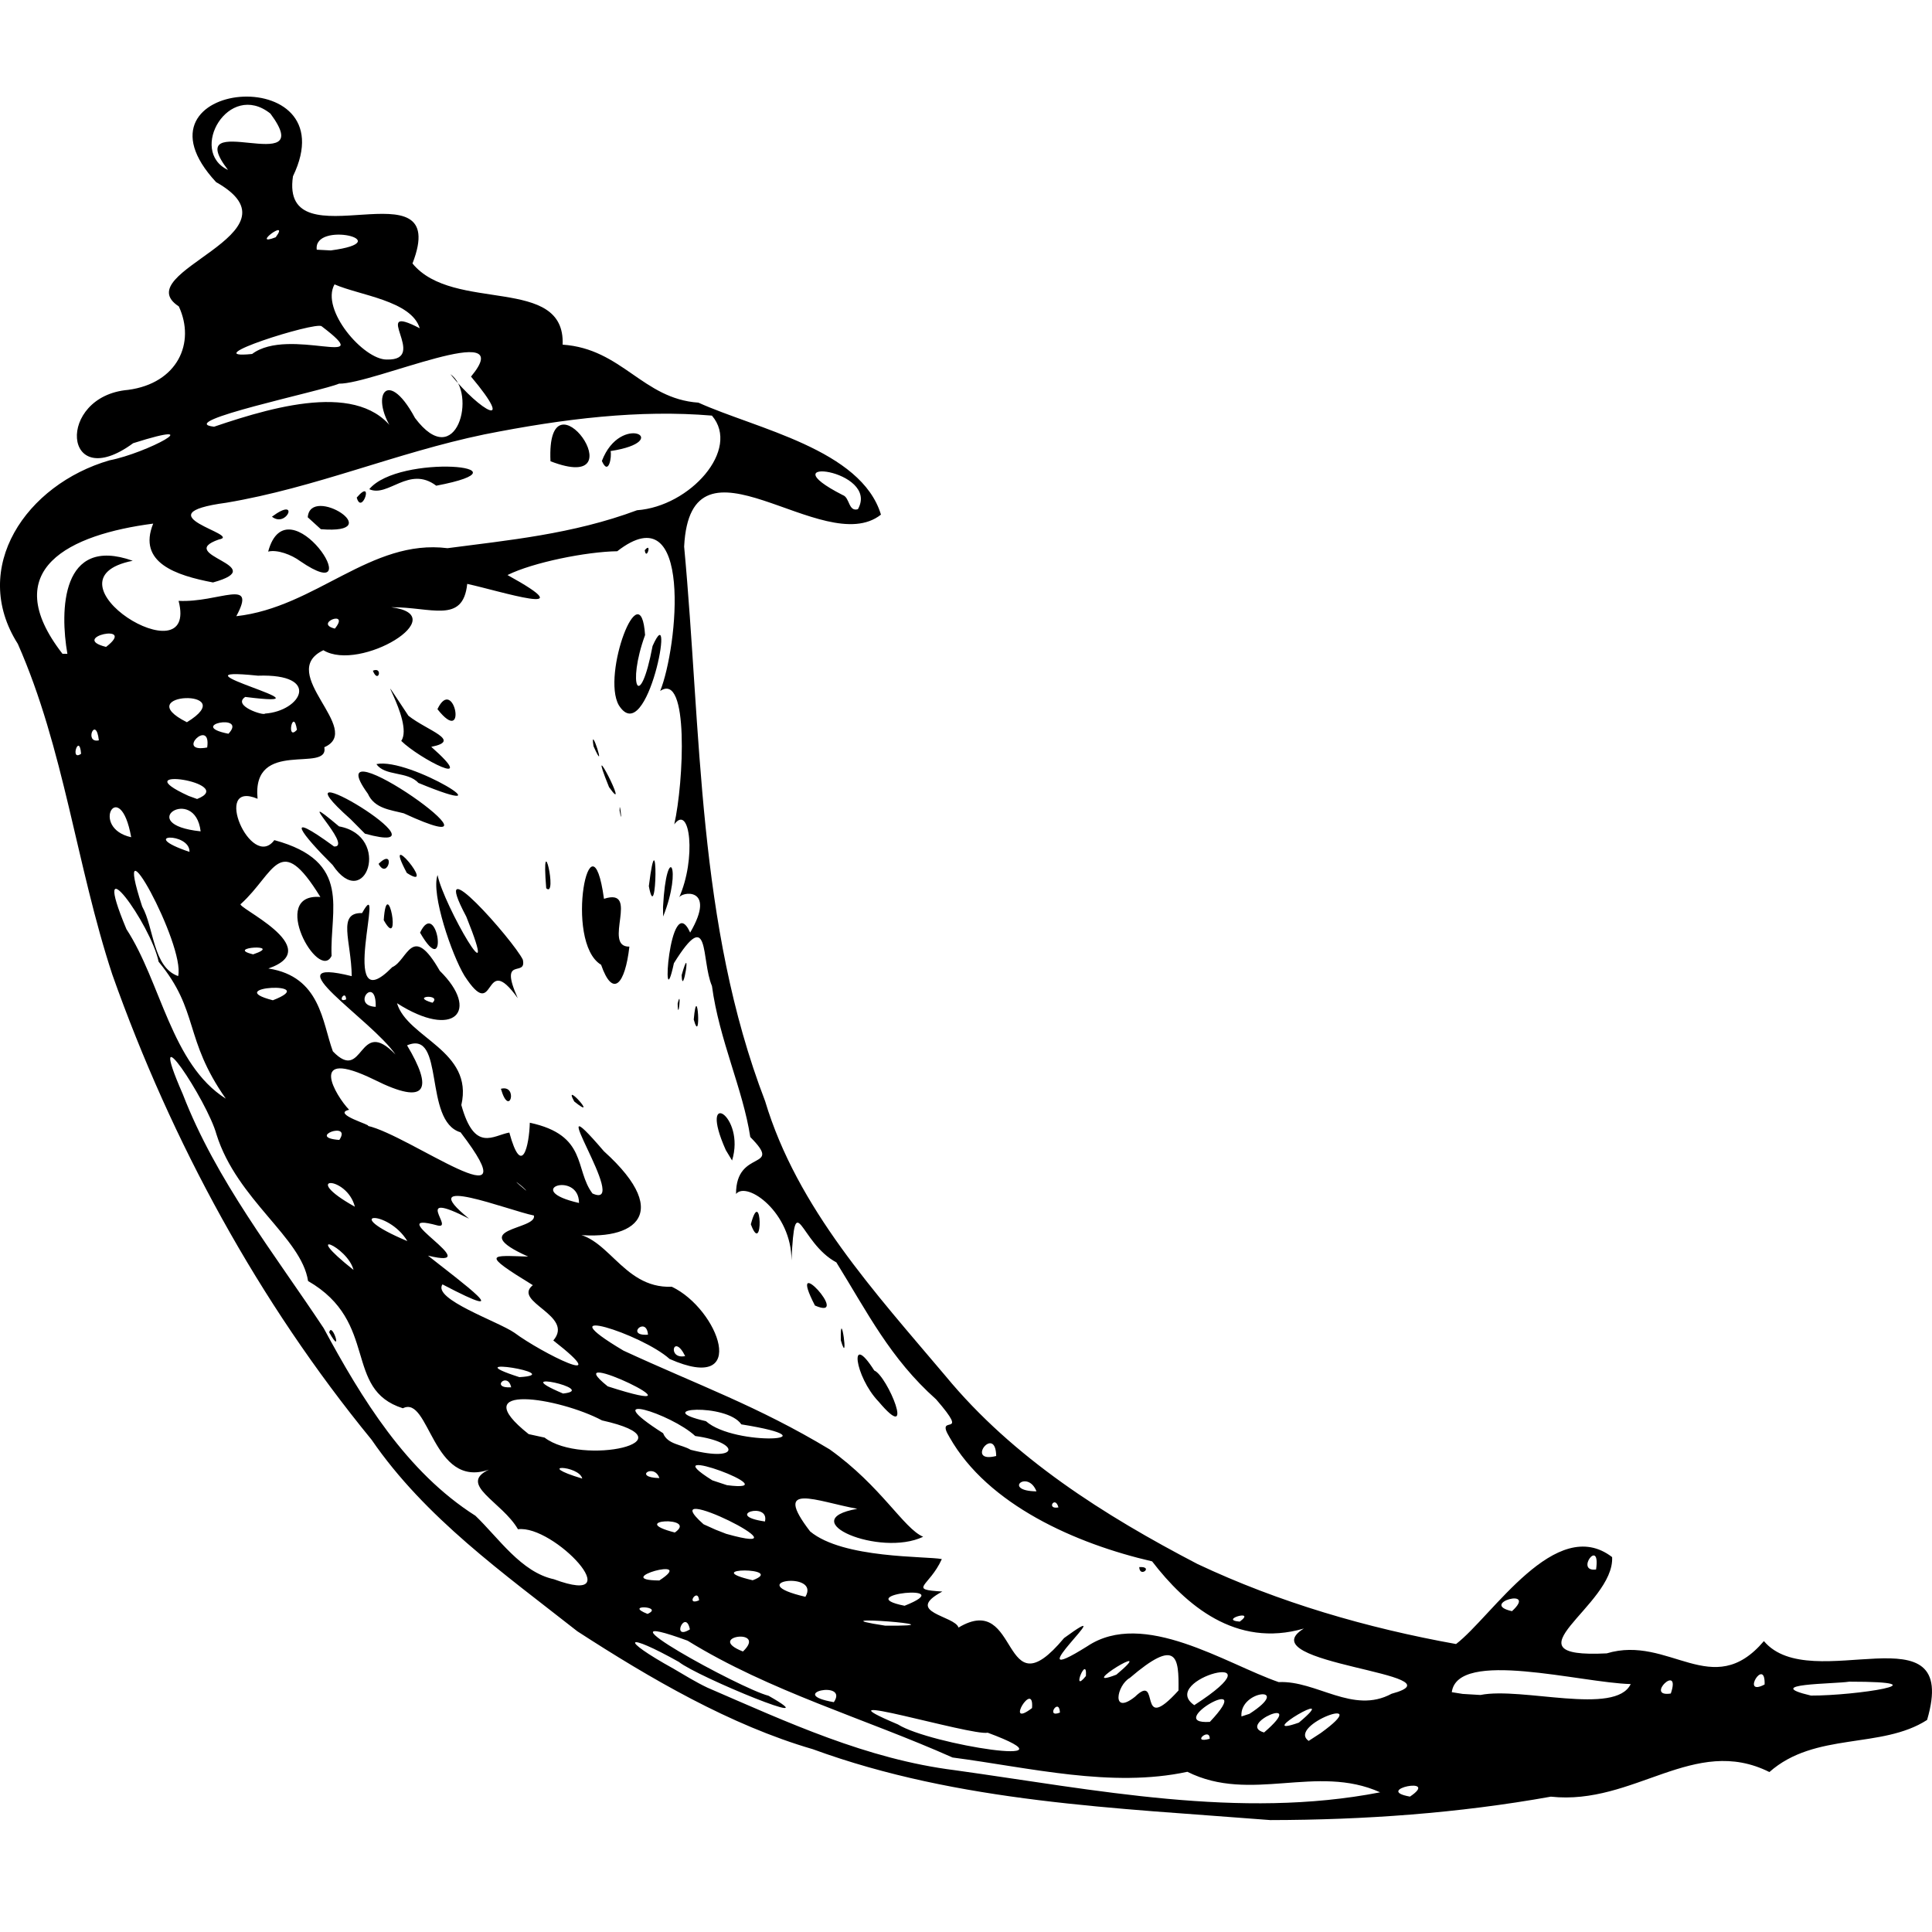
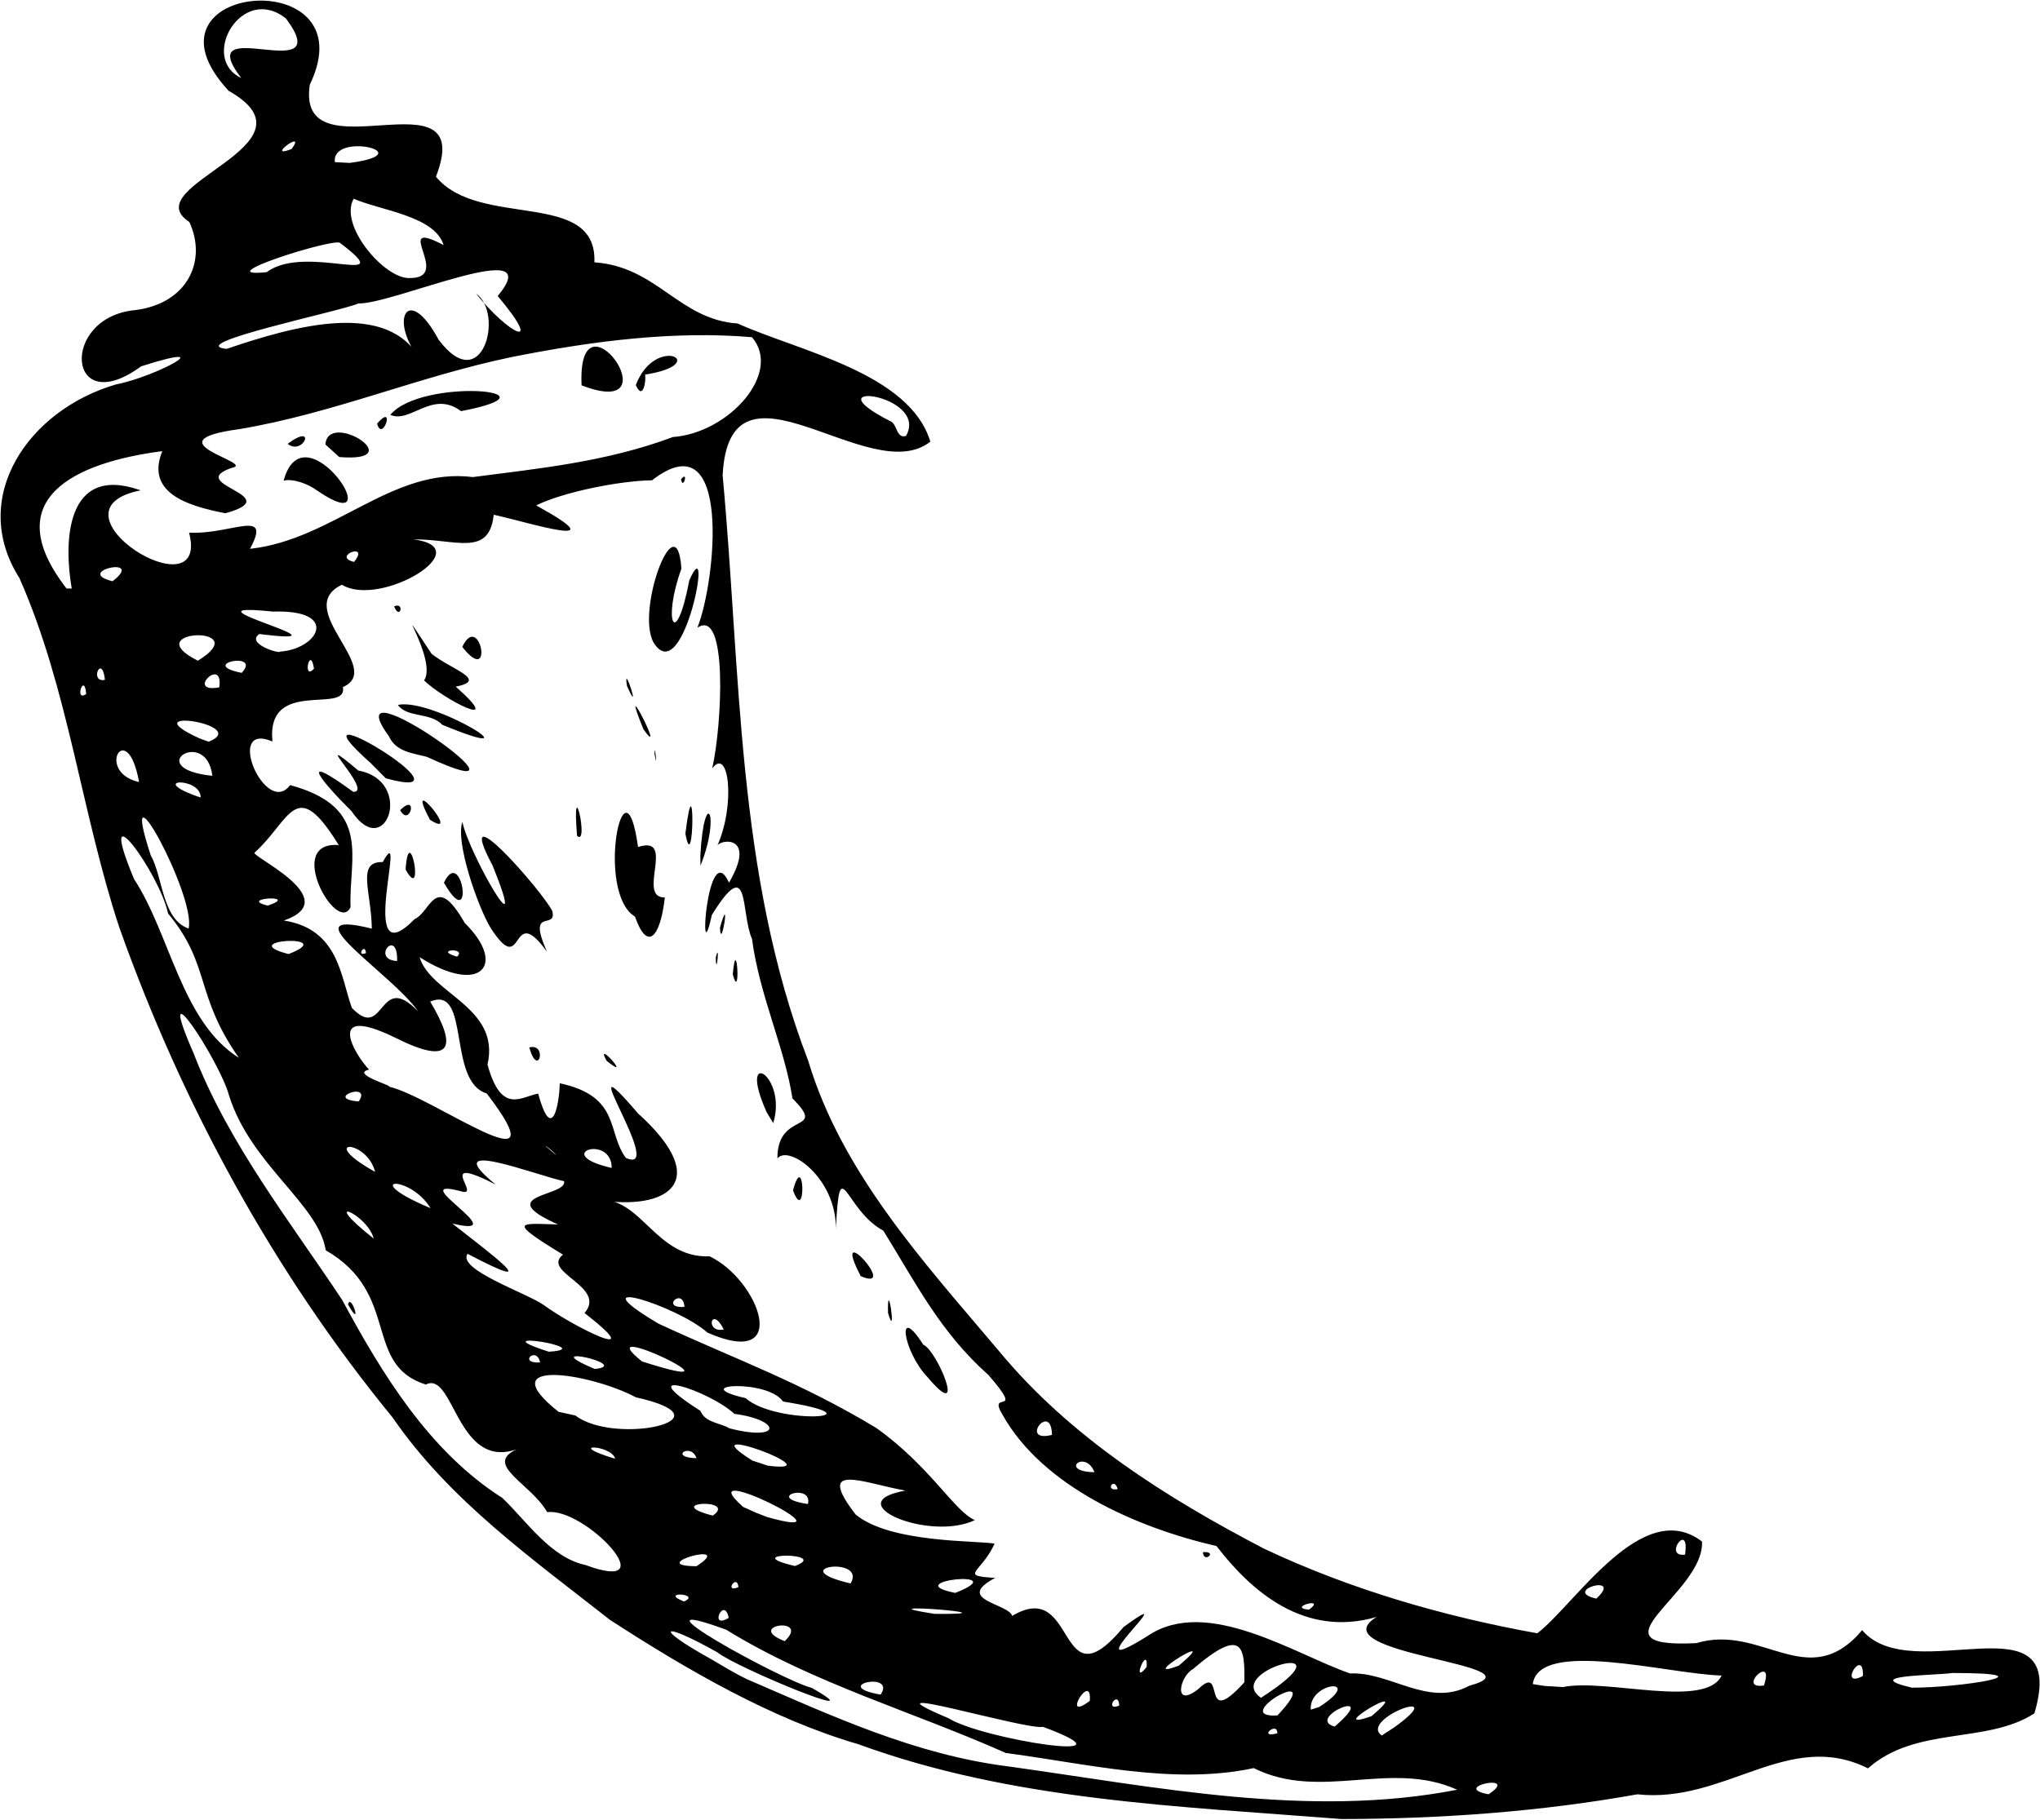
- <svg xmlns="http://www.w3.org/2000/svg" fill="none" viewBox="0 0 100 100">
+ <svg xmlns="http://www.w3.org/2000/svg" fill="none" viewBox="-0.03 4.97 100.05 89.25">
  <path fill="#000" d="M29.883 84.435c-3.81-2.997-7.873-5.87-10.65-9.915C13.39 67.386 8.891 59.127 5.815 50.448 3.956 44.804 3.32 38.753.923 33.328c-2.507-3.942.43-8.25 4.747-9.502 1.921-.369 5.3-2.181 1.222-.886-3.657 2.684-4.011-2.435-.262-2.76 2.56-.34 3.502-2.435 2.626-4.32-2.746-1.792 6.662-3.76 1.928-6.434-4.932-5.32 6.898-6.344 3.98-.302-.7 4.646 8.266-.852 6.186 4.514 2.113 2.577 7.916.586 7.772 4.201 3.08.212 4.137 2.803 7.028 3.002 2.997 1.354 8.428 2.42 9.448 5.796-2.973 2.354-9.856-4.861-10.187 1.654.898 9.623.669 19.536 4.19 28.7 1.665 5.55 5.702 9.918 9.348 14.24 3.49 4.232 8.215 7.212 13.031 9.721 4.225 1.993 8.78 3.315 13.385 4.143 1.867-1.428 5.164-6.739 8.078-4.5.138 2.517-5.782 5.26-.279 4.983 3.232-.975 5.474 2.499 8.135-.635 2.452 2.905 10.192-1.856 8.447 4.081-2.359 1.523-5.8.602-8.162 2.697-3.896-1.947-6.998 1.74-11.312 1.274-4.79.858-9.662 1.205-14.519 1.212-7.967-.63-16.102-.895-23.682-3.669-4.268-1.24-8.436-3.671-12.188-6.103m6.728 2.915c4.17 1.803 8.246 3.703 12.815 4.276 7.25 1.008 14.735 2.559 22.01 1.144-3.293-1.486-6.697.58-9.977-1.062-3.934.846-8.155-.216-12.155-.74-4.548-2.025-9.456-3.418-13.715-6.047-5.322-1.945 2.752 2.492 4.19 2.851 3.326 1.889-3.659-.967-4.644-1.753-2.786-1.563-3.141-1.236-.276.351.578.338 1.147.692 1.752.98m-7.933-5.606c4.04 1.496-.018-2.841-1.868-2.59-.82-1.423-3.134-2.322-1.502-3.086-2.936 1.02-3.076-3.875-4.455-3.176-3.106-.98-1.209-4.454-4.908-6.587-.338-2.248-3.676-4.198-4.74-7.588-.47-1.737-3.771-6.721-1.743-2.082 1.726 4.466 4.763 8.291 7.291 12.11 1.963 3.638 4.28 7.44 7.855 9.71 1.206 1.155 2.369 2.926 4.07 3.288M17.04 68.965c.739 1.32.142-.61 0 0m16.477 14.571c.894-.4-1.287-.505 0 0m2.192.8c-.227-1.104-1 .618 0 0m2.746 1.145c1.307-1.244-2.014-.784 0 0m4.705 2.623c.794-1.174-2.542-.443 0 0m-9.034-6.299c2.03-1.313-2.623-.017 0 0m2.059 1.027c-.058-.694-.734.311 0 0m10.292 6.424c1.654 1.045 9.662 2.289 4.648.429-.84.176-9.297-2.393-4.648-.429m-16.34-12.725c-.16-.696-2.568-.77 0 0m4.792 2.792c1.247-.87-2.588-.67 0 0m4.03 2.471c1.79-.674-2.903-.677 0 0M28.188 74.41c1.94 1.488 7.83.19 2.973-.89-2.21-1.178-7.193-1.984-3.797.71zm13.5 8.24c.81-1.378-3.39-.787 0 0m-4.102-3.26c4.748 1.342-3.992-3.003-1.171-.495l.625.282zm8.226 4.753c4.496.043-4.061-.62 0 0M26.458 71.807c-.176-.837-1.11.07 0 0m26.96 16.602c.12-1.513-1.468 1.125 0 0M34.13 76.505c-.272-.796-1.404-.032 0 0m-7.246-5.224c2.581-.155-3.534-1.137 0 0m-8.585-5.549c-.32-1.237-2.808-2.224 0 0m22.537 14.302c-.223.118-.473-.539 0 0m14.027 8.608c-.045-.824-.764.312 0 0m-15.269-9.89c.253-1.062-2.201-.32 0 0m-10.45-6.623c1.92-.205-3.076-1.298 0 0m17.677 10.985c2.992-1.186-2.916-.579 0 0m-9.195-6.242c3.45.445-4.103-2.346-.756-.25zm11.987 7.37c3.22-1.925 2.159 4.508 5.463.544 3.26-2.38-2.815 2.943 1.202.424 2.906-1.943 7.197.922 9.908 1.856 1.949-.096 3.845 1.686 5.843.602 3.847-1.036-7.523-1.537-4.543-3.375-3.52 1.024-6.12-1.222-7.853-3.477-3.948-.911-8.514-2.93-10.485-6.425-.803-1.312 1.161.185-.694-1.96-2.379-2.116-3.567-4.518-5.164-7.09-1.908-1.019-2.13-4.015-2.324-.101.016-2.47-2.303-4.133-2.869-3.441-.01-2.38 2.481-1.187.737-2.947-.375-2.465-1.611-5.034-1.983-7.818-.578-1.342-.082-4.216-1.97-1.178-.688 3.21-.229-3.945.842-1.585 1.404-2.408-.505-2.125-.583-1.79.915-2.032.579-4.914-.24-3.814.489-2.154.771-7.925-.729-6.902.91-2.252 1.725-10.303-2.223-7.233-1.6.023-4.37.58-5.68 1.232 4.107 2.264-.413.818-2.085.458-.217 2.094-1.873 1.188-3.941 1.209 3.303.409-1.609 3.38-3.504 2.225-2.461 1.177 2.124 4.113.049 5.02.255 1.37-3.77-.493-3.455 2.668-2.39-1.005-.329 3.75.867 2.141 4.064 1.1 2.861 3.608 2.964 5.99-.662 1.388-3.27-3.263-.58-3.047-2.121-3.446-2.347-1.246-4.11.355-.41.116 4.497 2.278 1.418 3.346 2.709.418 2.786 2.789 3.338 4.288 1.627 1.696 1.294-1.872 3.242.166-1.233-1.815-6.53-5.115-2.265-4.057-.023-1.827-.771-3.3.535-3.265 1.294-2.343-1.354 5.778 1.562 2.799.807-.352 1.007-2.346 2.459.188 2.107 2.074.76 3.577-2.213 1.678.532 1.805 3.978 2.45 3.33 5.271.687 2.482 1.647 1.568 2.484 1.424.657 2.412 1.03.639 1.06-.509 3.007.644 2.303 2.421 3.244 3.663 2.072.935-2.966-6.339.591-2.187 3.743 3.378 1.404 4.789-1.955 4.248 2.126-.173 2.812 2.873 5.47 2.766 2.425 1.153 4.066 5.584-.113 3.739-1.449-1.307-6.579-2.92-2.389-.433 3.87 1.791 6.942 2.864 10.674 5.113 2.671 1.907 3.825 4.09 4.837 4.522-2.244 1.073-6.764-.856-3.408-1.447-2.093-.381-4.448-1.44-2.443 1.169 1.705 1.423 6.04 1.273 6.818 1.433-.66 1.453-1.79 1.568.027 1.68-2.027 1.08.65 1.248.837 1.865M45.47 72.54c-1.233-1.289-1.551-3.704-.219-1.603.684.275 2.19 3.947.22 1.603m13.496 8.573c.769-.05.022.584 0 0M43.522 69.379c.447 1.503-.047-1.95 0 0m-1.34-1.805c1.955.849-1.551-2.996 0 0M25.927 56.356c.91-.243.448 1.558 0 0m12.936 7.012c.657 1.763.56-2.102 0 0m-9.14-6.355c1.349 1.087-.643-1.16 0 0m7.844 2.514c-1.469-3.292 1.04-1.798.325.54zm-13.525-9.02c-.657-1.08-1.744-4.249-1.394-5.215.317 1.574 3.35 6.779 1.488 2.155-2.058-3.876 2.46 1.258 2.925 2.225.216.962-1.27-.263-.263 1.992-1.837-2.567-1.084 1.418-2.756-1.157m-4.18-2.88c.957 1.721.172-2.511 0 0m1.88.647c1.521 2.642.897-1.895 0 0m-4.523-3.5c-1.557-1.546-2.682-2.97.073-.959 1.062.042-2.36-3.241.255-1.042 2.75.5 1.358 4.507-.328 2.002m2.376-.061c.904-.896.48.881 0 0m1.462.469c1.662 1.076-1.37-2.569 0 0m-2.907-2.778c-4.524-4.026 5.686 2.105.74.746zm12.963 7.532c-1.958-1.174-.519-8.264.149-3.415 1.903-.616-.105 2.504 1.315 2.475-.224 1.969-.86 2.677-1.464.94m4.795 2.834c.404 1.46.192-2.137 0 0m-.833-.823c.215-.913.022 1.074 0 0M19.038 41.08c-2.906-4.01 8.447 4.057 1.861 1.017-.688-.18-1.516-.243-1.86-1.017m9.233 4.895c.614.56-.276-3.376 0 0m7.01 4.497c.542-1.923.04 1.272 0 0M19.483 39.55c1.728-.368 7.16 3.034 2.171.973-.554-.614-1.735-.335-2.17-.973m14.834 7.395c.185-3.453 1.031-2.062.006.494zM20.769 38.35c.703-1.032-1.869-4.668.37-1.304.968.769 2.802 1.288 1.183 1.61 2.546 2.248-.621.61-1.553-.306m12.815 7.516c.486-3.933.428 2.304 0 0m-14.285-11.15c.538-.23.284.717 0 0m3.343 1.99c1.587 2.013.86-1.805 0 0m9.428 5.245c.178 1.008-.009-.693 0 0m-.546-1.209c1.217 1.71-1.309-3.229 0 0m-.803-2.117c.746 1.676-.22-1.334 0 0m1.307-2.126c-.898-1.582 1.134-6.973 1.361-3.63-.948 2.606-.274 4.063.388.569 1.221-2.75-.264 5.426-1.749 3.061m1.344-8.018c.392-.48.087.58 0 0m-2.244 44.223c.067.296-.532-.465 0 0m4.623 2.338c2.572.66 2.559-.4.234-.714-1.25-1.164-5.194-2.397-1.663-.145.233.592.972.579 1.429.86m-9.13-6.064c1.416 1.056 5.336 2.994 2.018.403 1.118-1.301-2.142-1.993-1.06-2.862-2.751-1.683-2.17-1.534-.243-1.48-3.306-1.478.477-1.368.3-2.125-1.276-.252-6.332-2.248-3.357.164-3.024-1.542-.721.574-1.635.35-3.093-.842 2.754 2.356-.492 1.562 1.775 1.406 4.776 3.601.75 1.488-.53.763 2.881 1.92 3.718 2.5m4.835 2.778c5.88 1.894-2.883-2.315 0 0M56.207 86.75c.076-1.167-.803.995 0 0m2.544 1.07c1.357-1.314.056 2.094 2.248-.321.024-1.73-.068-2.75-2.52-.65-.675.374-.978 1.968.272.972M18.368 62.46c-.417-1.638-2.92-1.63 0 0m2.717 1.78c-1.01-1.673-3.6-1.515 0 0m15.454 9.32c1.509 1.34 6.93.983 1.833.165-.755-1.116-4.794-.847-1.833-.165m21.245 13.12c2.323-1.948-2.25.87 0 0m4.83 3.32c.015-.626-1 .274 0 0m.008-.876c2.571-2.725-2.492.161 0 0M11.687 56.866c-2.192-3.128-1.363-4.534-3.477-7.087-.4-1.953-3.626-6.384-1.668-1.69 1.793 2.746 2.325 6.997 5.145 8.777m50.129 31.393c4.731-3.059-1.942-1.333 0 0m3.611 1.414c2.37-2.034-1.498-.425 0 0m-47.864-30.67c.678-1.01-1.751-.13 0 0m47.11 29.704c2.294-1.479-.528-1.252-.416.136zM33.54 69.083c-.078-.998-1.211.086 0 0m1.924 1.108c-.611-1.236-.94.194 0 0m32.89 19.516c2.94-2.12-1.781-.406-.617.401zm-1.125-.544c2.394-2.007-2.528.889 0 0m5.75 3.829c1.608-1.077-1.953-.349 0 0M19.037 58.275c2.155.483 8.61 5.307 4.802.334-1.951-.578-.781-5.346-2.77-4.502 1.335 2.23 1.098 3.18-1.706 1.774-3.524-1.72-1.98.852-1.292 1.561-.938.214 1.242.815.965.833M9.22 50.522c.386-1.596-3.552-8.778-1.86-3.6.611 1.086.55 3.142 1.86 3.6M27.238 61.63c-.052-.13-1.11-.928 0 0m2.732.636c-.001-1.69-3.02-.686 0 0m23.678 14.927c-.452-1.155-1.785-.027 0 0m1.137.83c-.168-.646-.656.125 0 0m9.385 5.911c.903-.666-1.127-.085 0 0m-50.047-32.16c2.582-1-2.765-.713 0 0m37.44 23.588c-.028-1.672-1.645.414 0 0m-38.46-25.965c1.659-.56-1.534-.369 0 0m4.814 2.332c-.03-.55-.509.208 0 0m58.71 36.003c2.133-.433 6.993 1.085 7.778-.565-2.59-.064-8.96-1.828-9.261.42l.567.09zm-57.18-35.618c.037-1.693-1.32-.063 0 0M6.79 43.335c-.575-3.227-2.187-.489 0 0m3.018.759c.037-1.036-2.763-.933 0 0m1.724.847c-.39.51-.498-.404 0 0m10.853 6.961c.51-.469-1.21-.348 0 0m-12-8.872c-.292-2.437-3.496-.365 0 0m-6.188-4.014c-.088-1.125-.603.423 0 0m.92-.696c-.15-1.334-.79.17 0 0m5.085 3.036c2.15-.845-3.916-1.747-.44-.16zM78.26 83.394c1.376-1.262-1.75-.39 0 0m8.221 4.262c.552-1.632-1.388.214 0 0M10.724 38.69c.226-1.579-1.705.313 0 0m-7.236-4.848c-.389-2.228-.335-6.139 3.382-4.817-4.962.985 3.434 6.168 2.374 2.076 2.087.102 4.082-1.233 2.987.793 4.111-.454 6.961-4.019 10.932-3.52 3.094-.409 6.476-.719 9.809-1.964 2.741-.198 5.38-3.148 3.877-4.898-3.738-.316-7.65.152-11.78.973-4.578.951-8.737 2.76-13.355 3.536-4.502.605.905 1.666-.384 1.902-2.35.816 2.801 1.366-.305 2.225-1.919-.365-3.915-1.024-3.096-3.046-4.312.56-8.102 2.35-4.695 6.738zM13.88 28.55c1.01-3.725 5.416 3.065 1.657.494-.45-.335-1.188-.61-1.657-.494m.196-1.806c1.46-1.087.776.61 0 0m1.853.03c.132-1.715 4.243.907.678.617zm2.535-1.02c.926-1.081.266.963 0 0m.649-.434c1.54-1.852 8.728-1.183 3.467-.18-1.41-1.063-2.49.626-3.467.18m9.38-1.446c4.659 1.798-.235-5.059 0 0m2.66-.014c.974-2.55 3.776-1.024.45-.513.073.272-.097 1.316-.45.513M9.674 37.382c2.908-1.78-3.086-1.545 0 0m2.15.597c1.02-1.084-2.215-.44 0 0M5.49 33.484c1.66-1.277-1.966-.486 0 0m85.846 53.705c.048-1.48-1.27.667 0 0m-8.724-5.953c.248-1.705-1.12.149 0 0m11.122 6.527c2.323.008 7.038-.722 1.984-.72-.793.125-4.621.098-1.984.72m-80.02-50.828c1.88-.13 2.942-2.074-.363-1.962-5.121-.53 4.518 1.754-.657 1.1-.696.46.98.989 1.02.862m1.656.837c-.196-1.207-.58.642 0 0m1.964-5.236c.816-1.012-1.129-.27 0 0m-6.252-10.45c3.355-1.141 7.943-2.423 9.526.562-1.611-1.94-.65-3.85.873-1.013 2.153 2.87 3.23-1.306 1.83-2.268 1.596 1.982 3.411 2.92 1.069.125 2.545-3.062-5.097.4-6.834.366-.836.375-8.628 1.987-6.464 2.229m1.967-3.765c1.913-1.444 6.616.859 3.598-1.435-.295-.26-6.61 1.74-3.598 1.435m6.975.287c2.239.058-.966-3.007 1.702-1.618-.438-1.432-3.107-1.7-4.411-2.272-.738 1.309 1.502 3.908 2.709 3.891m-5.753-6.33c.775-1.05-1.357.532 0 0m2.851.682c3.609-.478-.92-1.553-.727-.038zM11.8 8.795c-2.541-3.317 4.778.557 2.196-2.916-2.172-1.73-4.26 1.947-2.197 2.916m32.606 17.562c1.165-2.066-4.811-2.784-.785-.732.37.124.287.875.785.732" />
</svg>
